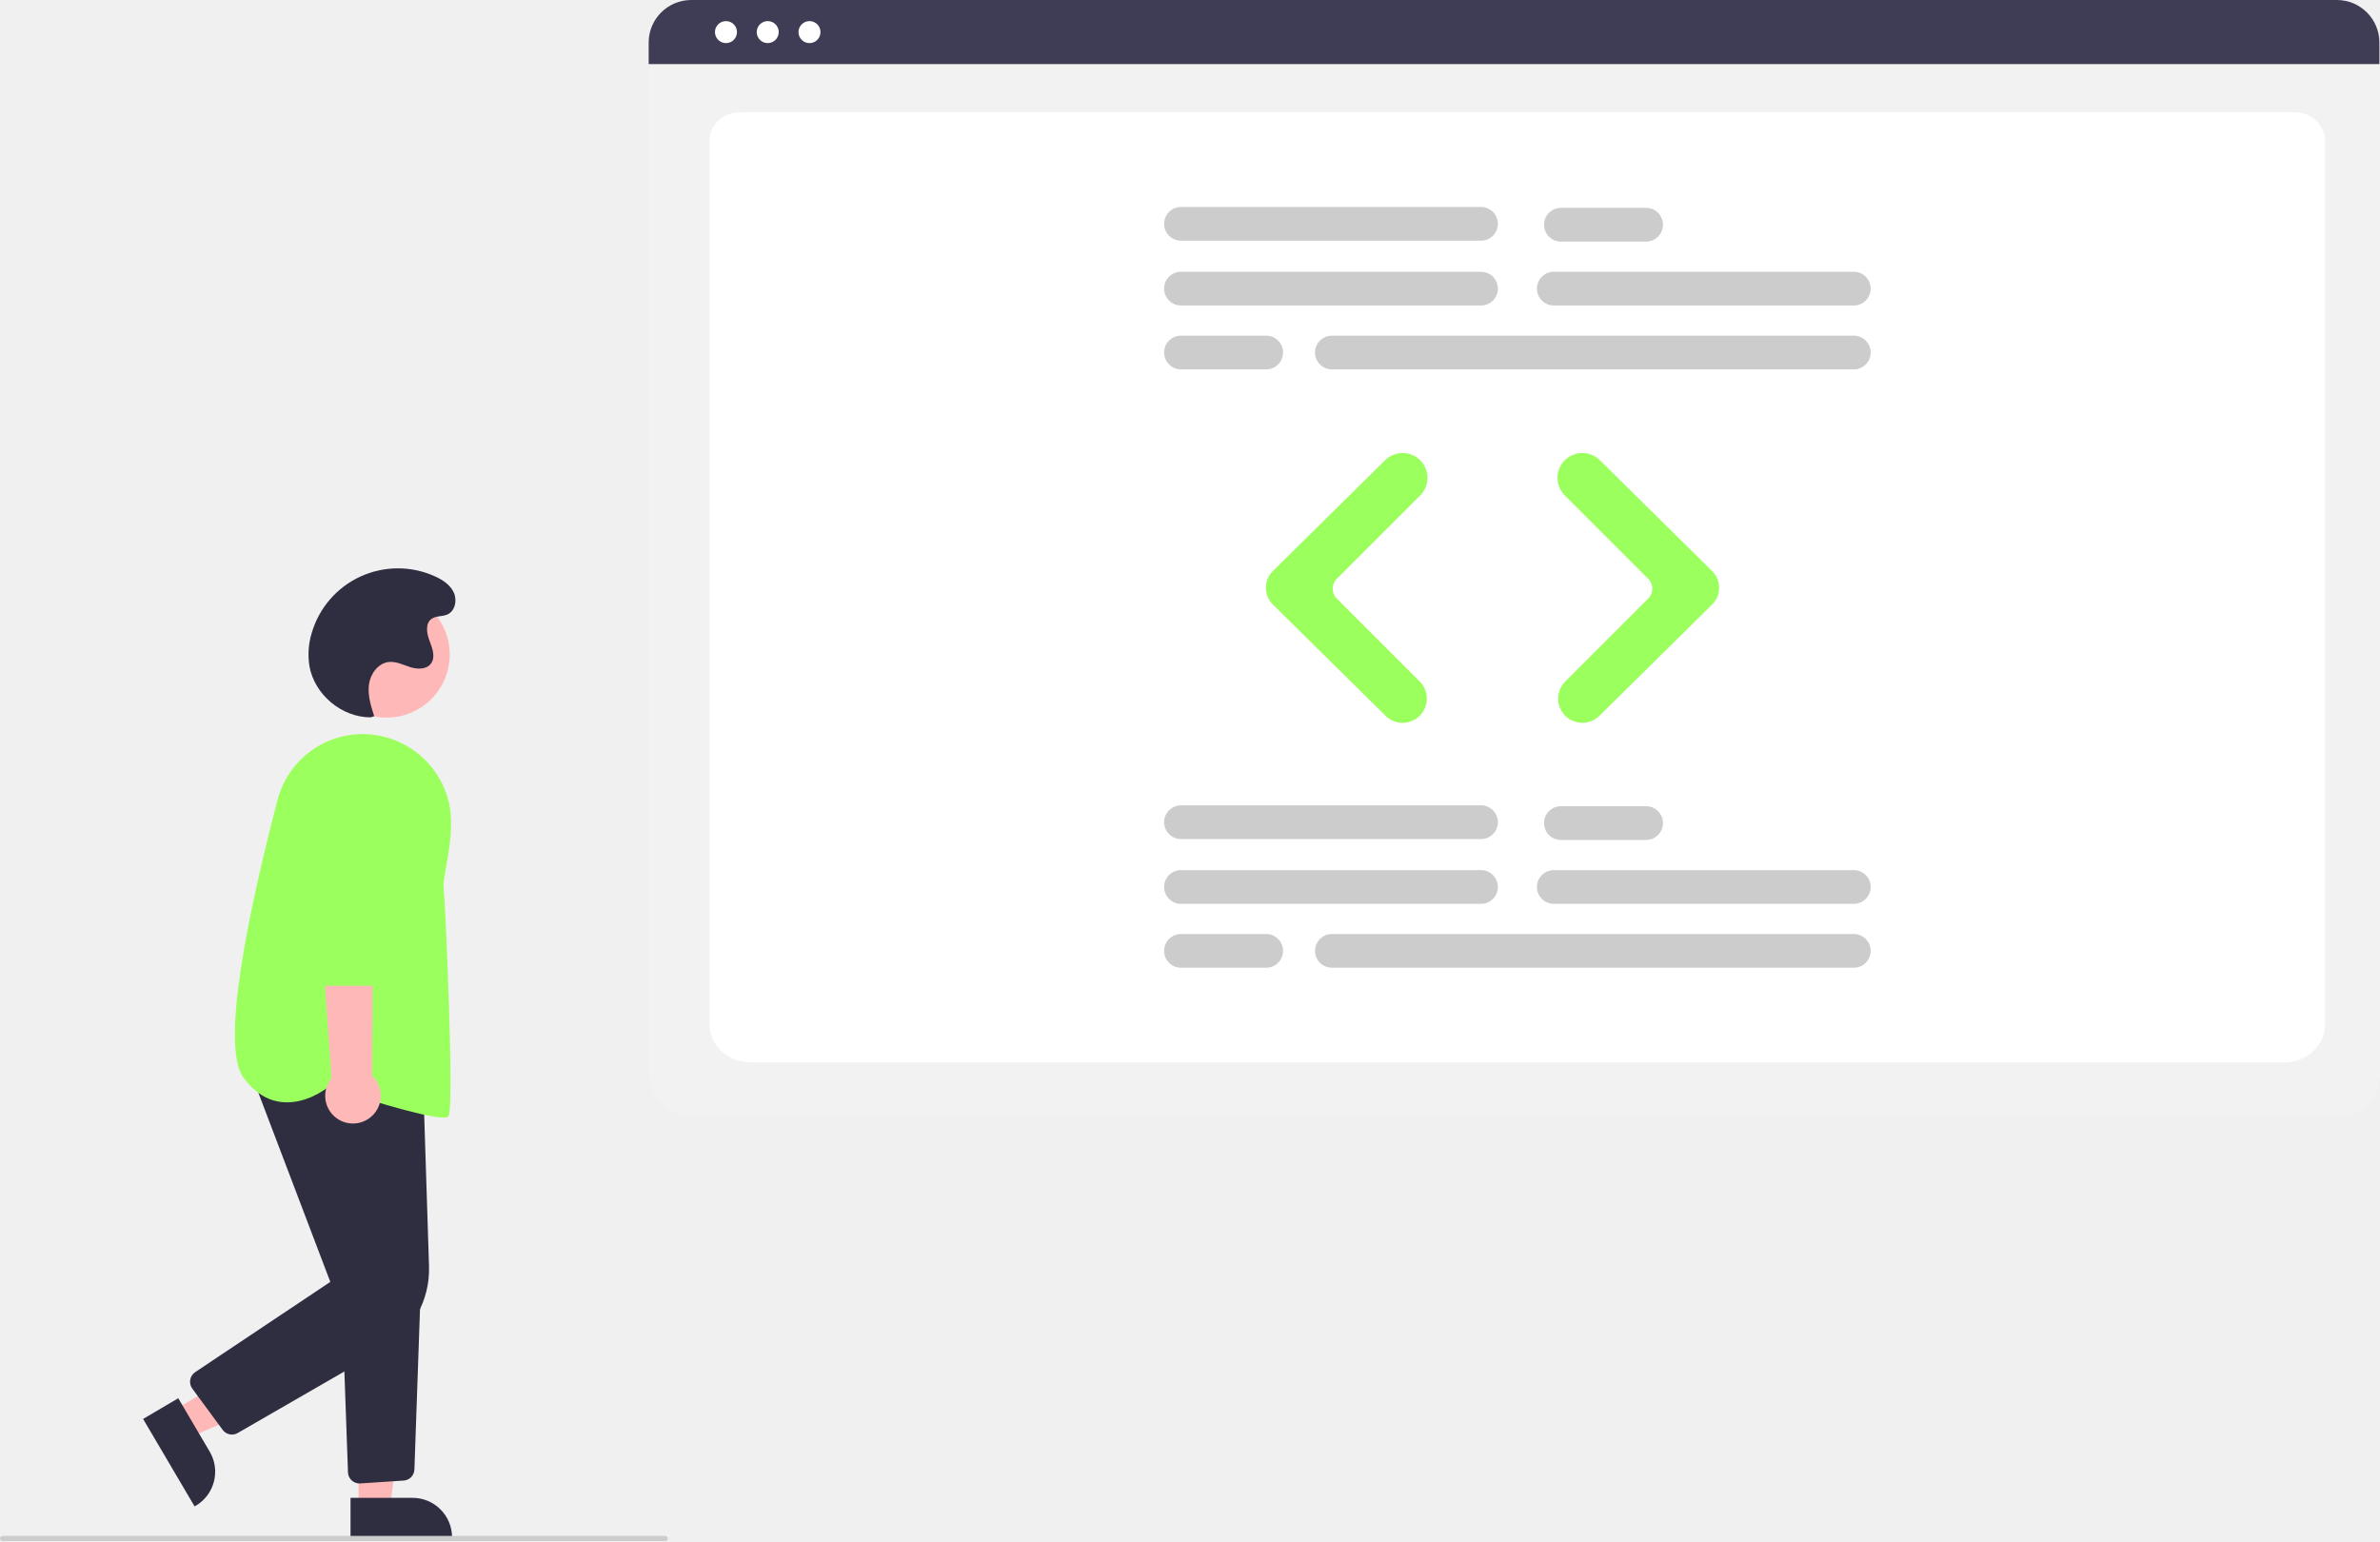
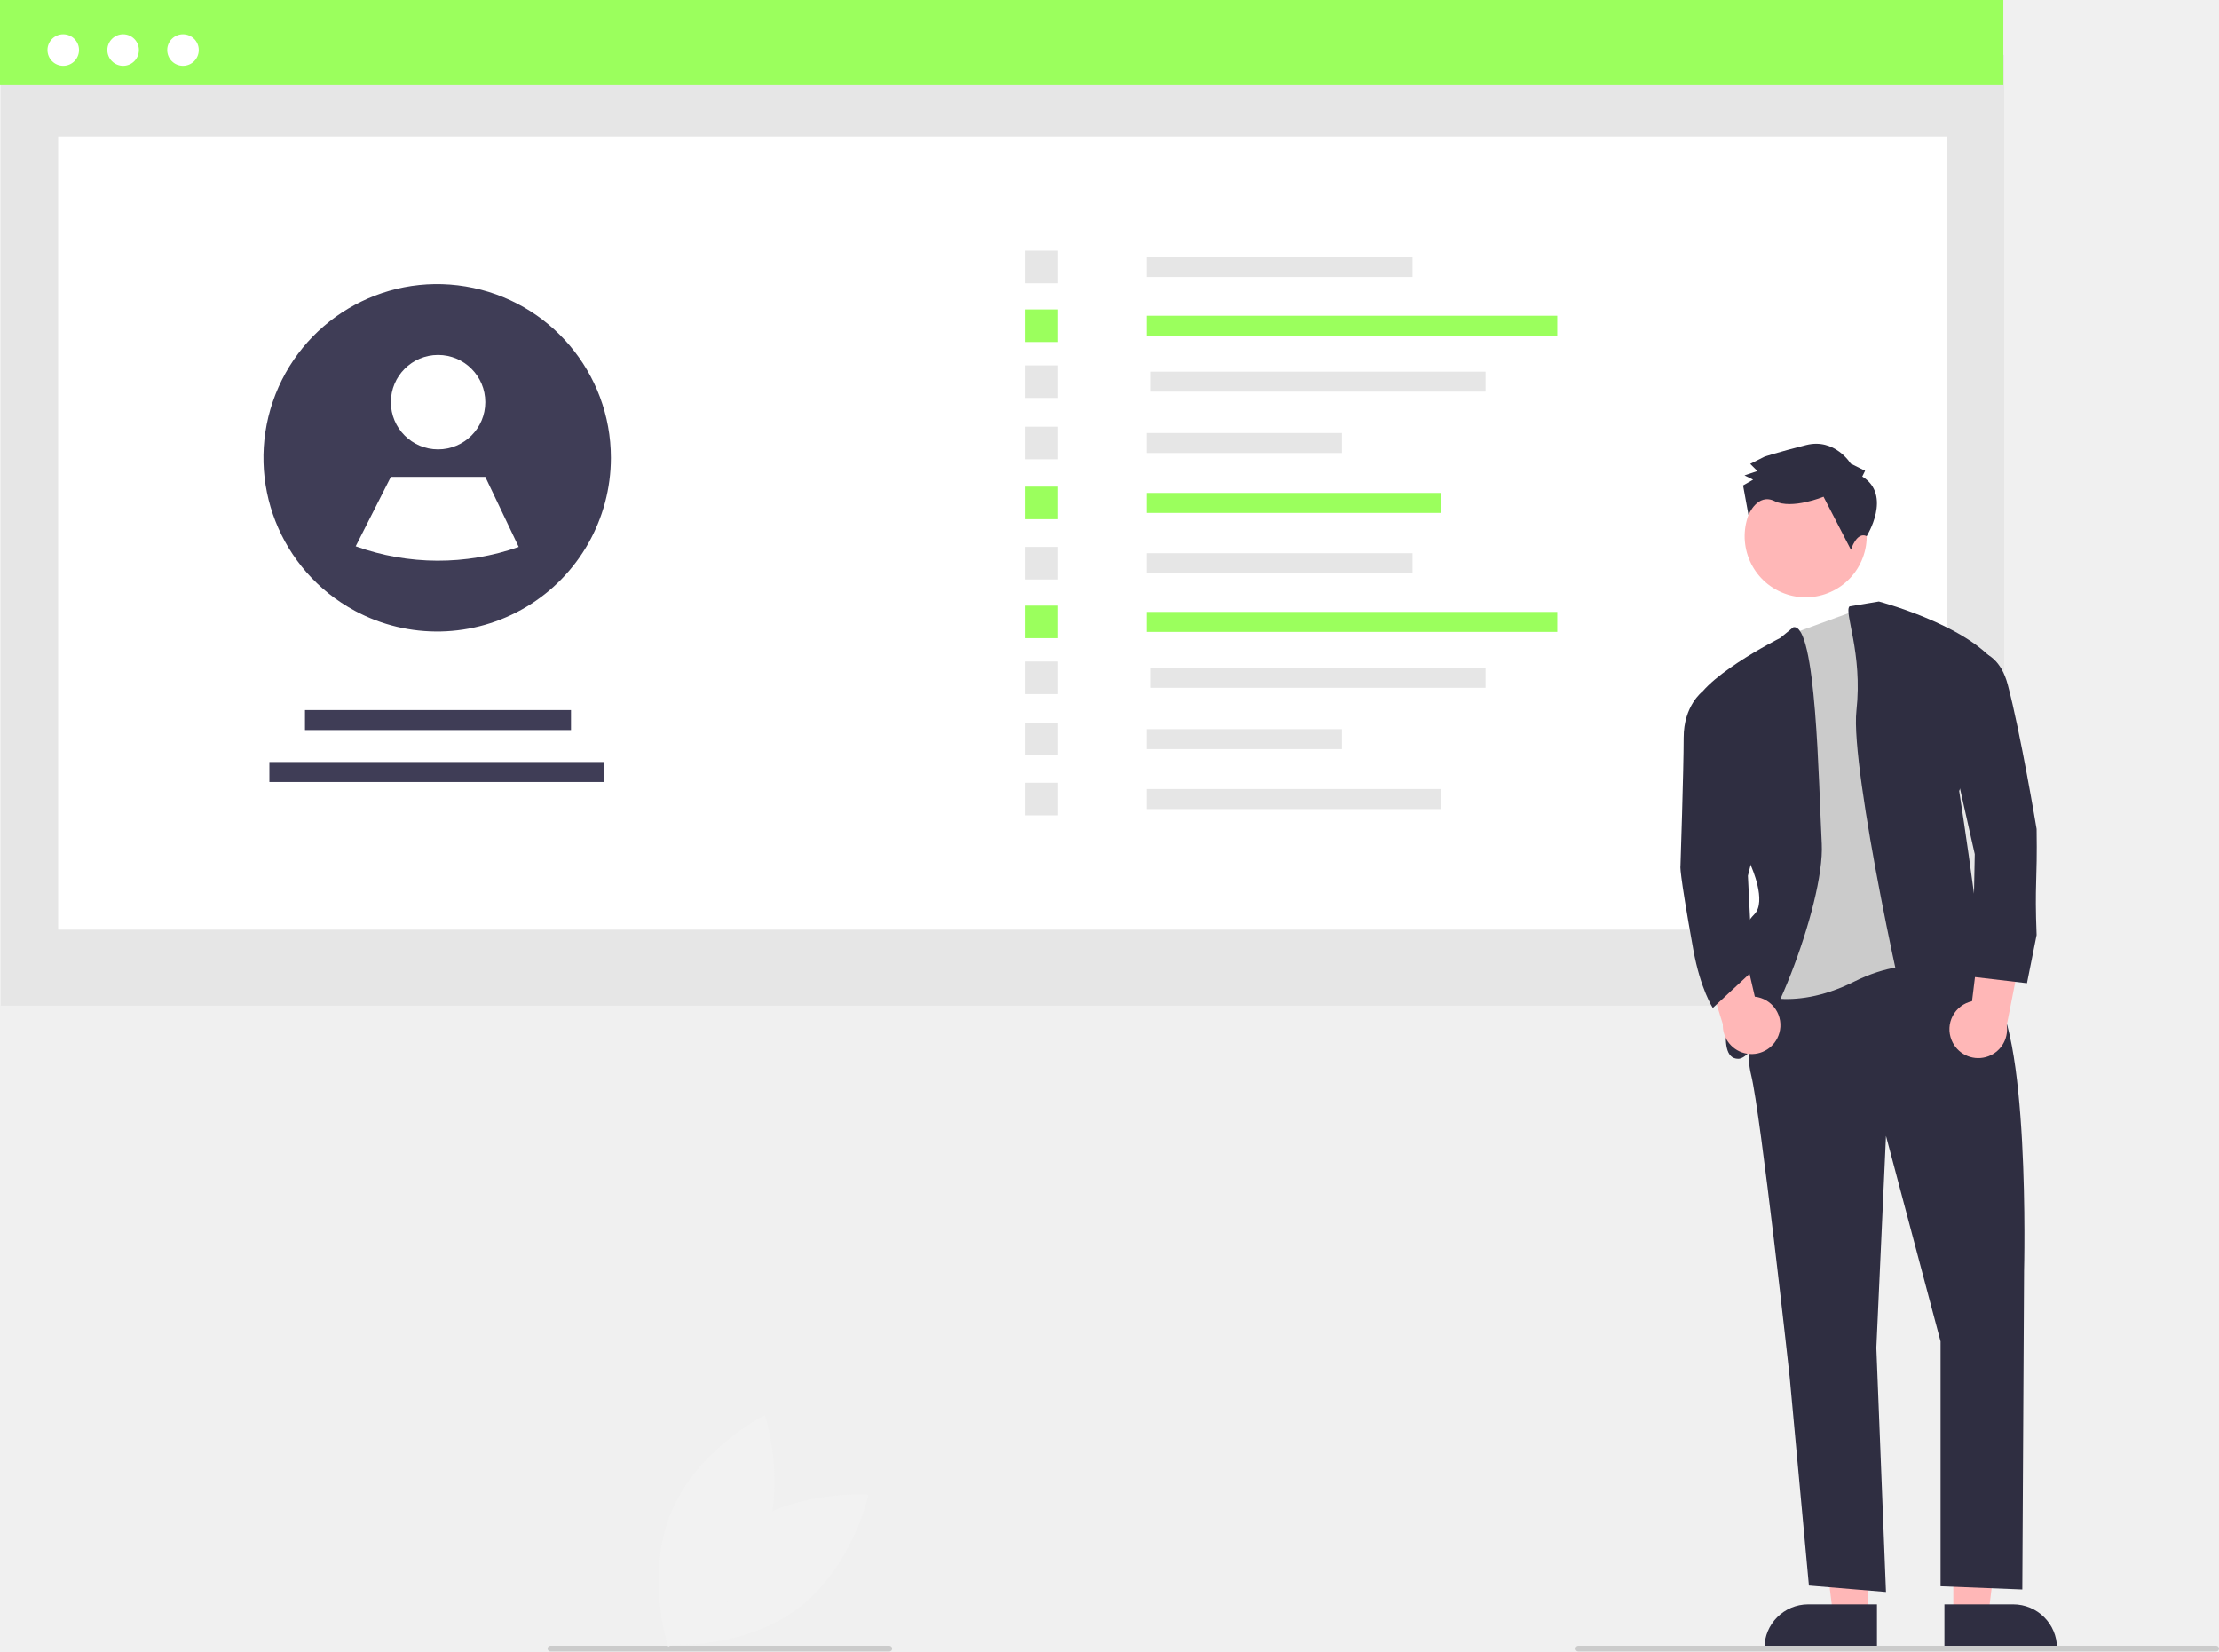
- <svg xmlns="http://www.w3.org/2000/svg" id="bb554b9e-b999-4ef3-b2f2-4c0395b94ae2" data-name="Layer 1" width="926.622" height="600.085" viewBox="0 0 926.622 600.085">
-   <circle cx="150.534" cy="254.872" r="24.561" fill="#ffb8b8" />
-   <polygon points="67.543 549.197 73.762 559.763 117.474 540.803 108.295 525.21 67.543 549.197" fill="#ffb8b8" />
-   <path d="M206.096,694.43,218.343,715.237l.001.001A15.386,15.386,0,0,1,212.888,736.302l-.431.254L192.405,702.489Z" transform="translate(-136.6892 -149.9575)" fill="#2f2e41" />
-   <polygon points="139.6 587.26 151.86 587.259 157.692 539.971 139.598 539.972 139.6 587.26" fill="#ffb8b8" />
-   <path d="M273.162,733.215l24.144-.001h.001a15.386,15.386,0,0,1,15.386,15.386v.5l-39.531.001Z" transform="translate(-136.6892 -149.9575)" fill="#2f2e41" />
-   <path d="M227.001,708.567a4.493,4.493,0,0,1-3.624-1.833l-11.824-16.059a4.5,4.5,0,0,1,1.125-6.41l52.614-35.142-31.747-83.475L301.434,571.252l2.287,71.733A36.046,36.046,0,0,1,285.675,675.409l-56.427,32.554A4.486,4.486,0,0,1,227.001,708.567Z" transform="translate(-136.6892 -149.9575)" fill="#2f2e41" />
-   <path d="M276.659,727.617a4.5,4.5,0,0,1-4.489-4.34l-2.488-69.882,30.808-1.623-2.453,70.384a4.487,4.487,0,0,1-4.2,4.333l-16.873,1.118C276.863,727.614,276.761,727.617,276.659,727.617Z" transform="translate(-136.6892 -149.9575)" fill="#2f2e41" />
-   <path d="M309.291,585.129c-7.838,0-35.217-8.816-44.721-11.959-1.422,1.138-9.233,6.979-18.351,5.911-5.626-.66-10.579-3.845-14.721-9.466-9.147-12.414,2.151-65.651,13.239-108.126a34.268,34.268,0,0,1,40.529-24.88h0a34.571,34.571,0,0,1,26.088,25.378c2.088,8.498.292,18.494-1.02,25.794-.616,3.432-1.104,6.143-.937,7.475.644,5.148,4.219,85.892,1.92,89.34C311.071,584.963,310.363,585.129,309.291,585.129Z" transform="translate(-136.6892 -149.9575)" fill="#9bff5d" />
-   <path d="M280.616,585.272a10.743,10.743,0,0,0,.942-16.446l.485-97.844-23.045,3.837,6.769,94.97A10.801,10.801,0,0,0,280.616,585.272Z" transform="translate(-136.6892 -149.9575)" fill="#ffb8b8" />
-   <path d="M285.946,533.818H261.124a4.514,4.514,0,0,1-4.5-4.459l-.609-67.292a17.603,17.603,0,1,1,35.204.043L290.446,529.37A4.515,4.515,0,0,1,285.946,533.818Z" transform="translate(-136.6892 -149.9575)" fill="#9bff5d" />
-   <path d="M280.969,429.289c-11.245.021-21.854-8.868-23.803-19.943a28.671,28.671,0,0,1,.919-13.014A34.954,34.954,0,0,1,306.021,374.379c3.008,1.361,5.971,3.316,7.349,6.317s.515,7.195-2.498,8.546c-1.969.882-4.44.449-6.187,1.716-2.509,1.819-1.863,5.691-.743,8.581s2.388,6.387.509,8.852c-1.75,2.297-5.249,2.226-8.004,1.361s-5.476-2.313-8.349-2.018c-4.19.43-7.202,4.598-7.759,8.773s.755,8.349,2.05,12.357Z" transform="translate(-136.6892 -149.9575)" fill="#2f2e41" />
-   <path d="M395.689,750.042h-258a1,1,0,1,1,0-2h258a1,1,0,0,1,0,2Z" transform="translate(-136.6892 -149.9575)" fill="#ccc" />
-   <path d="M1046.811,584.505H405.972a16.519,16.519,0,0,1-16.5-16.5V172.852a12.102,12.102,0,0,1,12.088-12.088h649.453a12.311,12.311,0,0,1,12.297,12.297V568.005A16.519,16.519,0,0,1,1046.811,584.505Z" transform="translate(-136.6892 -149.9575)" fill="#f2f2f2" />
-   <path d="M1026.091,563.673H428.846c-8.755,0-15.878-6.67-15.878-14.868v-344.105c0-6.08,5.278-11.027,11.766-11.027H1030.008c6.595,0,11.961,5.028,11.961,11.208V548.805C1041.969,557.003,1034.846,563.673,1026.091,563.673Z" transform="translate(-136.6892 -149.9575)" fill="#fff" />
-   <path d="M1063.081,174.908H389.241v-8.4a16.574,16.574,0,0,1,16.56-16.55H1046.521a16.574,16.574,0,0,1,16.56,16.55Z" transform="translate(-136.6892 -149.9575)" fill="#3f3d56" />
-   <circle cx="282.647" cy="12.5" r="4.283" fill="#fff" />
-   <circle cx="298.906" cy="12.5" r="4.283" fill="#fff" />
-   <circle cx="315.165" cy="12.5" r="4.283" fill="#fff" />
-   <path d="M713.3,268.912H596.492a6.566,6.566,0,0,1,0-13.132H713.3a6.566,6.566,0,1,1,0,13.132Z" transform="translate(-136.6892 -149.9575)" fill="#ccc" />
-   <path d="M858.446,268.912H741.638a6.566,6.566,0,0,1,0-13.132H858.446a6.566,6.566,0,1,1,0,13.132Z" transform="translate(-136.6892 -149.9575)" fill="#ccc" />
-   <path d="M858.446,293.794H655.241a6.566,6.566,0,1,1,0-13.132H858.446a6.566,6.566,0,1,1,0,13.132Z" transform="translate(-136.6892 -149.9575)" fill="#ccc" />
-   <path d="M713.3,243.684H596.492a6.566,6.566,0,0,1,0-13.132H713.3a6.566,6.566,0,1,1,0,13.132Z" transform="translate(-136.6892 -149.9575)" fill="#ccc" />
-   <path d="M777.579,244.03H744.402a6.566,6.566,0,0,1,0-13.132H777.579a6.566,6.566,0,1,1,0,13.132Z" transform="translate(-136.6892 -149.9575)" fill="#ccc" />
-   <path d="M629.668,293.794H596.492a6.566,6.566,0,0,1,0-13.132h33.176a6.566,6.566,0,1,1,0,13.132Z" transform="translate(-136.6892 -149.9575)" fill="#ccc" />
-   <path d="M713.3,501.912H596.492a6.566,6.566,0,0,1,0-13.132H713.3a6.566,6.566,0,1,1,0,13.132Z" transform="translate(-136.6892 -149.9575)" fill="#ccc" />
-   <path d="M858.446,501.912H741.638a6.566,6.566,0,0,1,0-13.132H858.446a6.566,6.566,0,1,1,0,13.132Z" transform="translate(-136.6892 -149.9575)" fill="#ccc" />
-   <path d="M858.446,526.794H655.241a6.566,6.566,0,1,1,0-13.132H858.446a6.566,6.566,0,1,1,0,13.132Z" transform="translate(-136.6892 -149.9575)" fill="#ccc" />
-   <path d="M713.3,476.684H596.492a6.566,6.566,0,0,1,0-13.132H713.3a6.566,6.566,0,1,1,0,13.132Z" transform="translate(-136.6892 -149.9575)" fill="#ccc" />
-   <path d="M777.579,477.03H744.402a6.566,6.566,0,0,1,0-13.132H777.579a6.566,6.566,0,0,1,0,13.132Z" transform="translate(-136.6892 -149.9575)" fill="#ccc" />
-   <path d="M629.668,526.794H596.492a6.566,6.566,0,0,1,0-13.132h33.176a6.566,6.566,0,1,1,0,13.132Z" transform="translate(-136.6892 -149.9575)" fill="#ccc" />
-   <path d="M682.793,431.419a9.397,9.397,0,0,1-6.624-2.71l-43.909-43.359a9.152,9.152,0,0,1,0-13.023l43.731-43.184a9.702,9.702,0,0,1,13.644.043h0a9.689,9.689,0,0,1,0,13.687l-32.496,32.497a5.413,5.413,0,0,0,0,7.647l32.32,32.32a9.418,9.418,0,0,1-6.666,16.084Z" transform="translate(-136.6892 -149.9575)" fill="#9bff5d" />
-   <path d="M752.759,431.419a9.418,9.418,0,0,1-6.666-16.084L778.412,383.015a5.413,5.413,0,0,0,0-7.647L745.916,342.872a9.678,9.678,0,0,1,0-13.687h0a9.702,9.702,0,0,1,13.644-.043l43.731,43.184a9.152,9.152,0,0,1,0,13.023l-43.909,43.359A9.399,9.399,0,0,1,752.759,431.419Z" transform="translate(-136.6892 -149.9575)" fill="#9bff5d" />
+ <svg xmlns="http://www.w3.org/2000/svg" id="a94ba0b8-26cf-4acb-8f4d-19fff06c7e94" data-name="Layer 1" width="779.32" height="579.944" viewBox="0 0 779.32 579.944">
+   <rect id="ab2e16f2-9798-47da-b25d-769524f3c86f" data-name="Rectangle 62" x="0.3" y="19.289" width="703.576" height="333.859" fill="#e6e6e6" />
+   <rect id="bf81c03f-68cf-4889-8697-1102f95f97bb" data-name="Rectangle 75" x="20.419" y="47.918" width="663.339" height="278.549" fill="#fff" />
+   <rect id="f065dccc-d150-492a-a09f-a7f3f89523f0" data-name="Rectangle 80" width="703.576" height="29.89" fill="#9bff5d" />
+   <circle id="bdbbf39c-df25-4682-8b85-5a6af4a1bd14" data-name="Ellipse 90" cx="22.212" cy="17.576" r="5.54" fill="#fff" />
+   <circle id="abcd4292-0b1f-4102-9b5e-e8bbd87baabc" data-name="Ellipse 91" cx="43.24" cy="17.576" r="5.54" fill="#fff" />
+   <circle id="a3fb731e-8b3d-41ca-96f2-91600dc0b434" data-name="Ellipse 92" cx="64.269" cy="17.576" r="5.54" fill="#fff" />
+   <rect x="402.655" y="90.268" width="93.423" height="7.022" fill="#e6e6e6" />
+   <rect x="402.655" y="110.882" width="144.266" height="7.022" fill="#9bff5d" />
+   <rect x="404.155" y="130.514" width="117.573" height="7.022" fill="#e6e6e6" />
+   <rect x="402.655" y="152.055" width="68.637" height="7.022" fill="#e6e6e6" />
+   <rect x="402.655" y="173.095" width="103.592" height="7.022" fill="#9bff5d" />
+   <rect x="360.074" y="88.059" width="11.44" height="11.44" fill="#e6e6e6" />
+   <rect x="360.074" y="108.673" width="11.44" height="11.44" fill="#9bff5d" />
+   <rect x="360.074" y="128.305" width="11.44" height="11.44" fill="#e6e6e6" />
+   <rect x="360.074" y="149.846" width="11.44" height="11.44" fill="#e6e6e6" />
+   <rect x="360.074" y="170.887" width="11.44" height="11.44" fill="#9bff5d" />
+   <rect x="402.655" y="194.268" width="93.423" height="7.022" fill="#e6e6e6" />
+   <rect x="402.655" y="214.882" width="144.266" height="7.022" fill="#9bff5d" />
+   <rect x="404.155" y="234.514" width="117.573" height="7.022" fill="#e6e6e6" />
+   <rect x="402.655" y="256.055" width="68.637" height="7.022" fill="#e6e6e6" />
+   <rect x="402.655" y="277.095" width="103.592" height="7.022" fill="#e6e6e6" />
+   <rect x="360.074" y="192.059" width="11.44" height="11.44" fill="#e6e6e6" />
+   <rect x="360.074" y="212.673" width="11.44" height="11.44" fill="#9bff5d" />
+   <rect x="360.074" y="232.305" width="11.44" height="11.44" fill="#e6e6e6" />
+   <rect x="360.074" y="253.846" width="11.44" height="11.44" fill="#e6e6e6" />
+   <rect x="360.074" y="274.887" width="11.44" height="11.44" fill="#e6e6e6" />
+   <rect x="107.112" y="249.347" width="93.423" height="7.022" fill="#3f3d56" />
+   <rect x="94.612" y="267.593" width="117.573" height="7.022" fill="#3f3d56" />
+   <path d="M424.884,320.798a61.022,61.022,0,0,1-89.925,53.721l-.012-.012a61.004,61.004,0,1,1,89.936-53.71Z" transform="translate(-210.3401 -160.028)" fill="#3f3d56" />
+   <circle cx="153.855" cy="141.226" r="16.583" fill="#fff" />
+   <path d="M392.51,352.1a85.471,85.471,0,0,1-57.239-.222l-.012-.008,12.354-24.386h33.165Z" transform="translate(-210.3401 -160.028)" fill="#fff" />
+   <polygon points="656.072 567.394 643.813 567.394 637.98 520.106 656.075 520.107 656.072 567.394" fill="#ffb7b7" />
+   <path d="M869.539,739.306l-39.531-.001v-.5a15.387,15.387,0,0,1,15.386-15.386h.001l24.144.001Z" transform="translate(-210.3401 -160.028)" fill="#2f2e41" />
+   <polygon points="686.016 567.394 698.276 567.394 704.108 520.106 686.014 520.107 686.016 567.394" fill="#ffb7b7" />
+   <path d="M893.229,723.42l24.144-.001h.001a15.387,15.387,0,0,1,15.386,15.386v.5l-39.531.001Z" transform="translate(-210.3401 -160.028)" fill="#2f2e41" />
+   <circle cx="844.498" cy="348.347" r="21.428" transform="translate(-53.56669 789.6158) rotate(-63.57977)" fill="#ffb7b7" />
+   <path d="M828.719,495.759s-6.767,28.195-3.383,41.728,13.534,106.013,13.534,106.013l6.767,73.307,27.067,2.256L869.32,633.35l3.383-74.435,19.173,72.179v85.968l28.706,1.128.617-111.907s2.256-87.968-12.406-99.246-16.917-13.534-16.917-13.534Z" transform="translate(-210.3401 -160.028)" fill="#2f2e41" />
+   <path d="M869.58,371.701l25.679,13.534,3.383,117.291s-14.661-9.022-37.217,2.256-37.217,3.383-37.217,3.383l13.534-50.751-5.639-67.668,8.065-7.32Z" transform="translate(-210.3401 -160.028)" fill="#cbcbcb" />
+   <path d="M840.17,380.291l-4.685,3.816s-29.323,14.661-30.451,24.812l20.3,55.262s5.639,12.406,1.128,16.917-9.022,15.789-7.895,21.428-6.767,29.323,2.256,29.323,30.451-54.134,29.323-75.562S848.239,378.73,840.17,380.291Z" transform="translate(-210.3401 -160.028)" fill="#2f2e41" />
+   <path d="M859.884,372.972l10.33-1.719s38.345,10.15,43.984,27.067l-15.789,39.473s11.278,72.179,7.895,72.179h-3.383s9.022,6.767,3.383,9.022-19.173,20.3-22.556,12.406-23.684-101.502-21.428-121.802S857.881,375.099,859.884,372.972Z" transform="translate(-210.3401 -160.028)" fill="#2f2e41" />
+   <path d="M864.367,327.366l1.004-2.02-5.05-2.509s-5.571-9.065-15.652-6.517-14.616,4.072-14.616,4.072l-5.037,2.535,2.528,2.515-4.535,1.525,3.03,1.505-3.525,2.026,1.898,10.388s3.152-7.879,9.212-4.868,17.145-1.556,17.145-1.556l9.63,18.637s1.987-6.533,5.529-4.791C865.926,348.307,874.976,333.896,864.367,327.366Z" transform="translate(-210.3401 -160.028)" fill="#2f2e41" />
+   <path d="M895.736,525.265a10.056,10.056,0,0,1,7.187-13.642l4.341-35.47,14.146,12.031-6.291,31.839a10.11,10.11,0,0,1-19.383,5.243Z" transform="translate(-210.3401 -160.028)" fill="#ffb7b7" />
+   <path d="M835.234,522.824a10.056,10.056,0,0,0-8.593-12.803l-8.078-34.81L805.773,488.674l9.632,30.992A10.11,10.11,0,0,0,835.234,522.824Z" transform="translate(-210.3401 -160.028)" fill="#ffb7b7" />
+   <path d="M896.281,389.129s14.661-5.639,19.173,11.278S925.604,451.158,925.604,451.158c.28,18.814-.72,18.814,0,37.217l-3.383,16.917-19.173-2.256.836-43.065-9.859-43.776Z" transform="translate(-210.3401 -160.028)" fill="#2f2e41" />
+   <path d="M815.185,402.152l-6.951.744s-6.582,4.895-6.582,16.173-1.128,45.112-1.128,45.112-.64.792,4.511,29.323c2.511,13.906,6.849,20.469,6.849,20.469l14-13-1.677-33.408,4.511-18.045Z" transform="translate(-210.3401 -160.028)" fill="#2f2e41" />
+   <path d="M988.66,739.972h-224a1,1,0,0,1,0-2h224a1,1,0,0,1,0,2Z" transform="translate(-210.3401 -160.028)" fill="#cbcbcb" />
+   <path d="M522.66,739.972h-119a1,1,0,0,1,0-2h119a1,1,0,0,1,0,2Z" transform="translate(-210.3401 -160.028)" fill="#cbcbcb" />
+   <path d="M469.745,697.435c-19.511,14.544-25.04,40.135-25.04,40.135s26.104,2.009,45.615-12.535S515.36,684.9,515.36,684.9,489.256,682.891,469.745,697.435Z" transform="translate(-210.3401 -160.028)" fill="#f2f2f2" />
+   <path d="M477.873,704.264C468.496,726.72,445.011,738.292,445.011,738.292s-8.281-24.837,1.096-47.293,32.862-34.028,32.862-34.028S487.25,681.808,477.873,704.264Z" transform="translate(-210.3401 -160.028)" fill="#f2f2f2" />
</svg>
